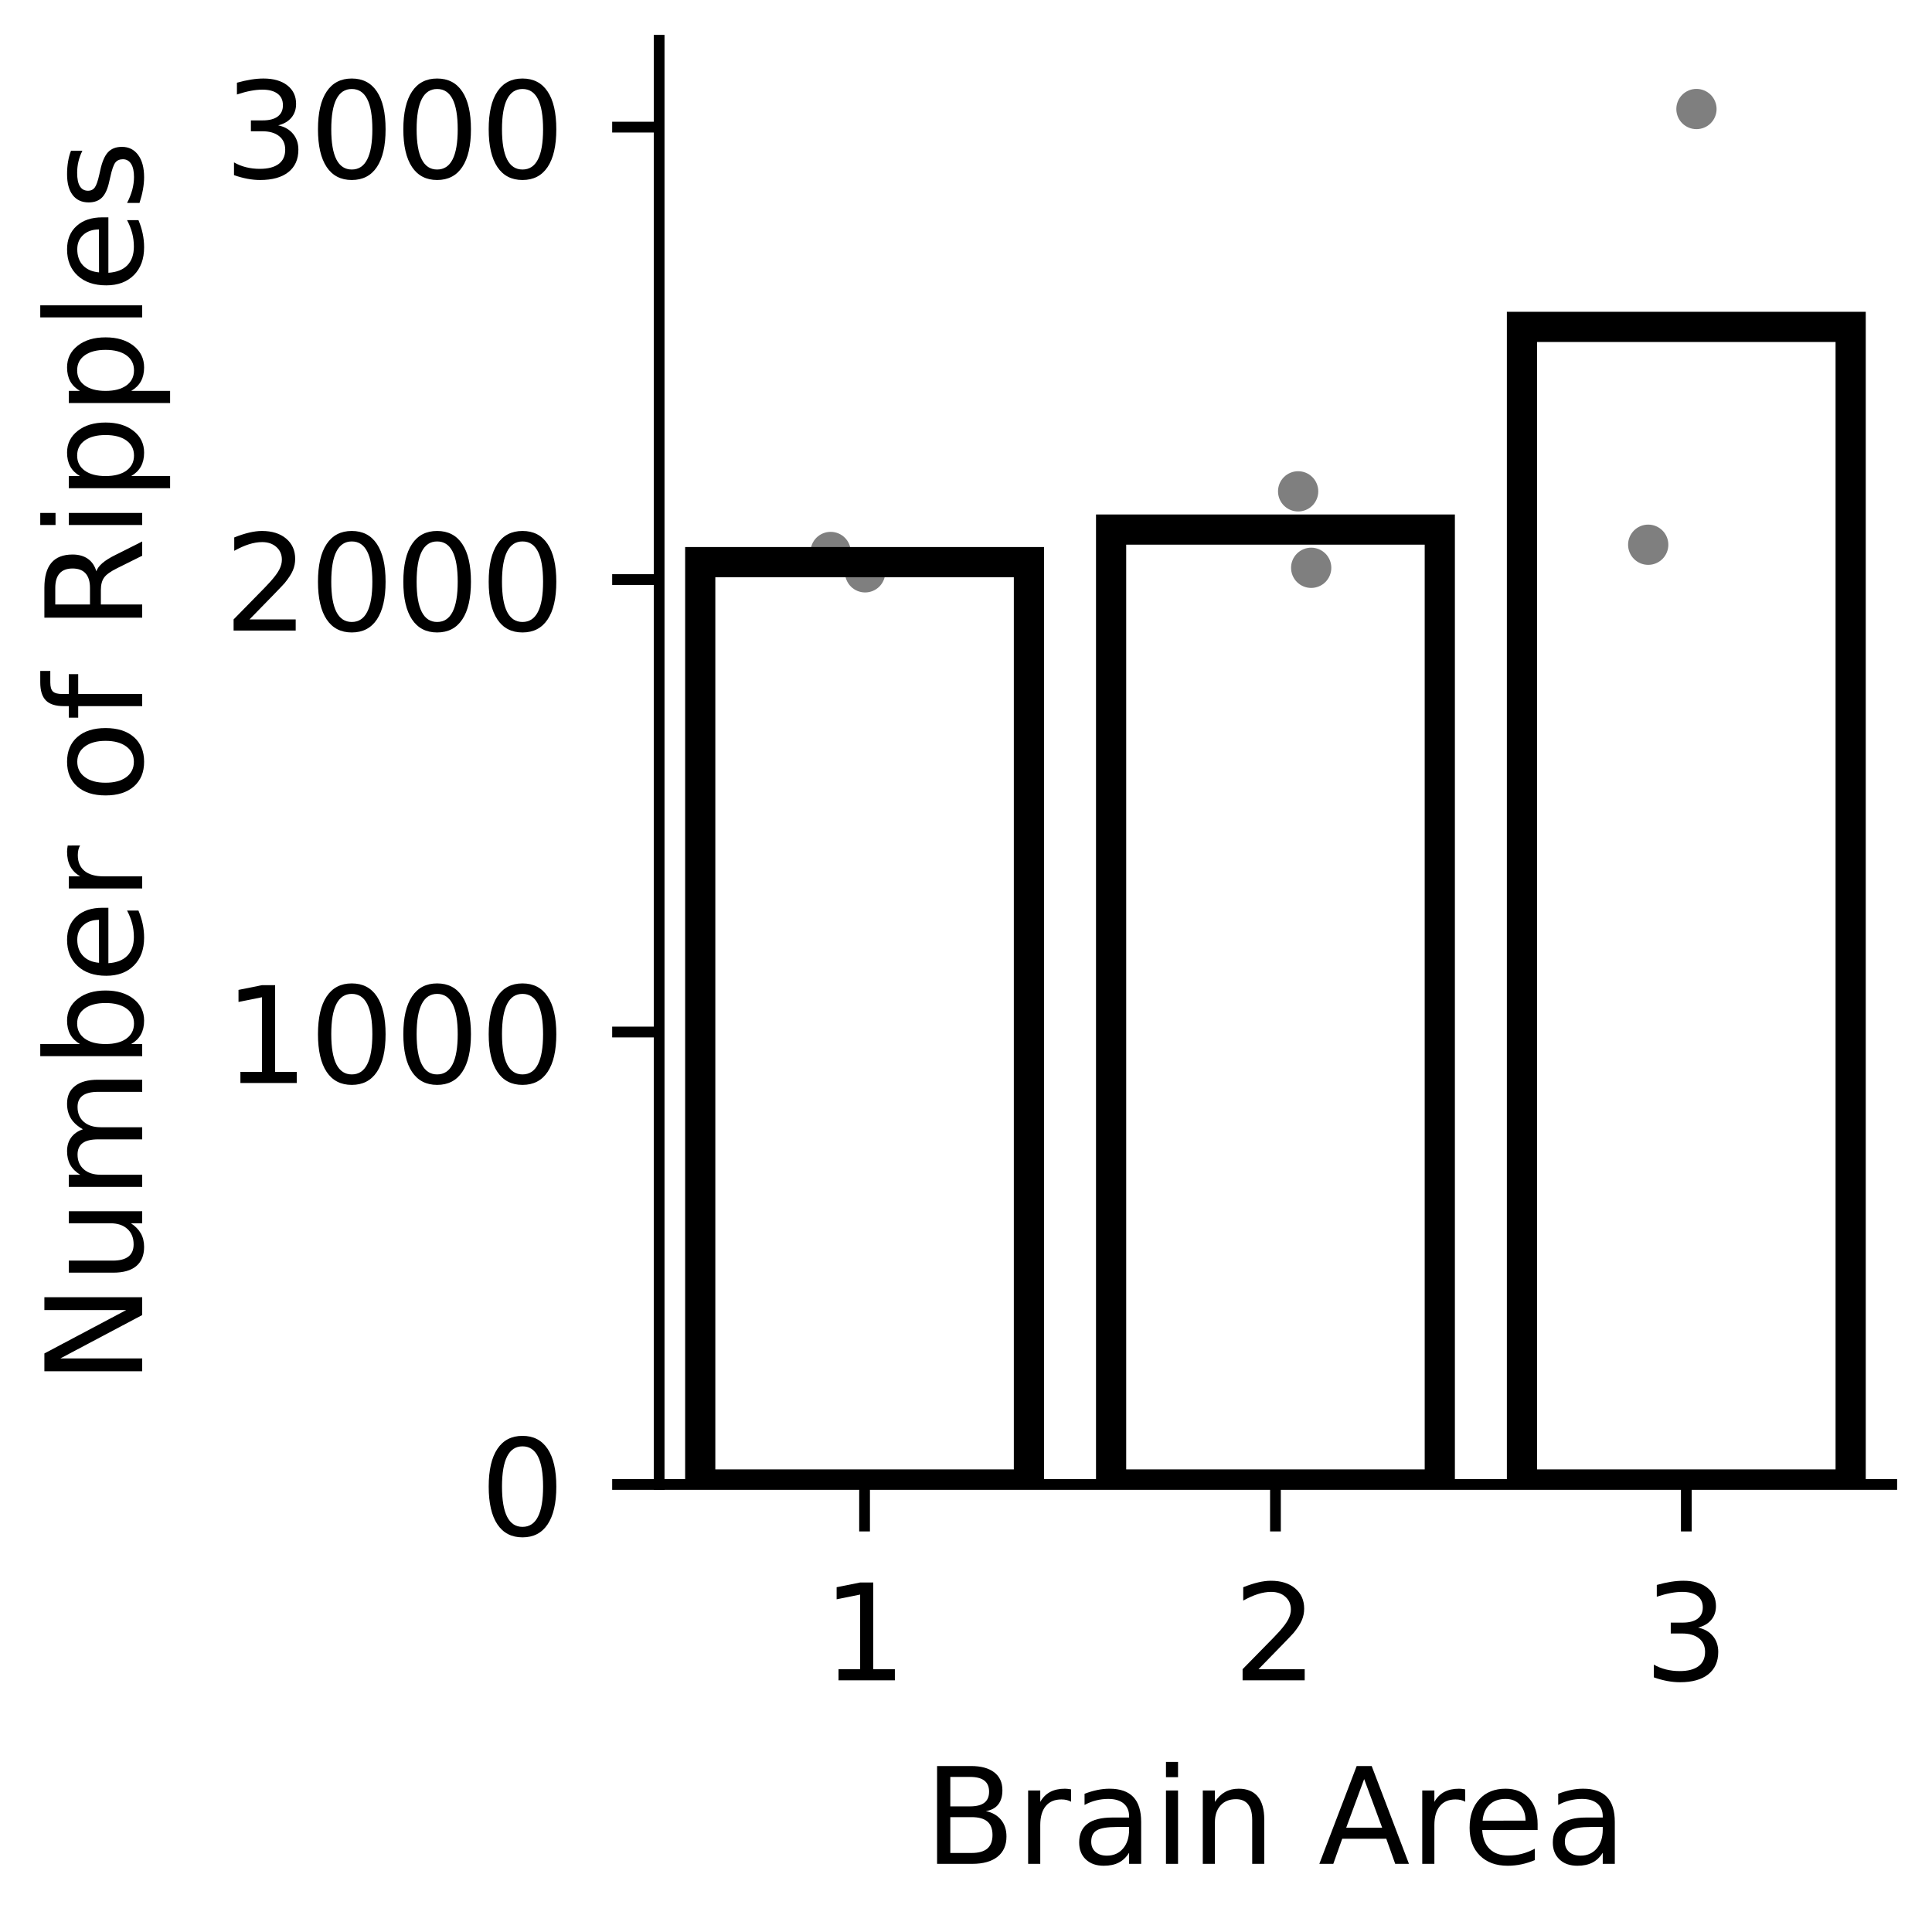
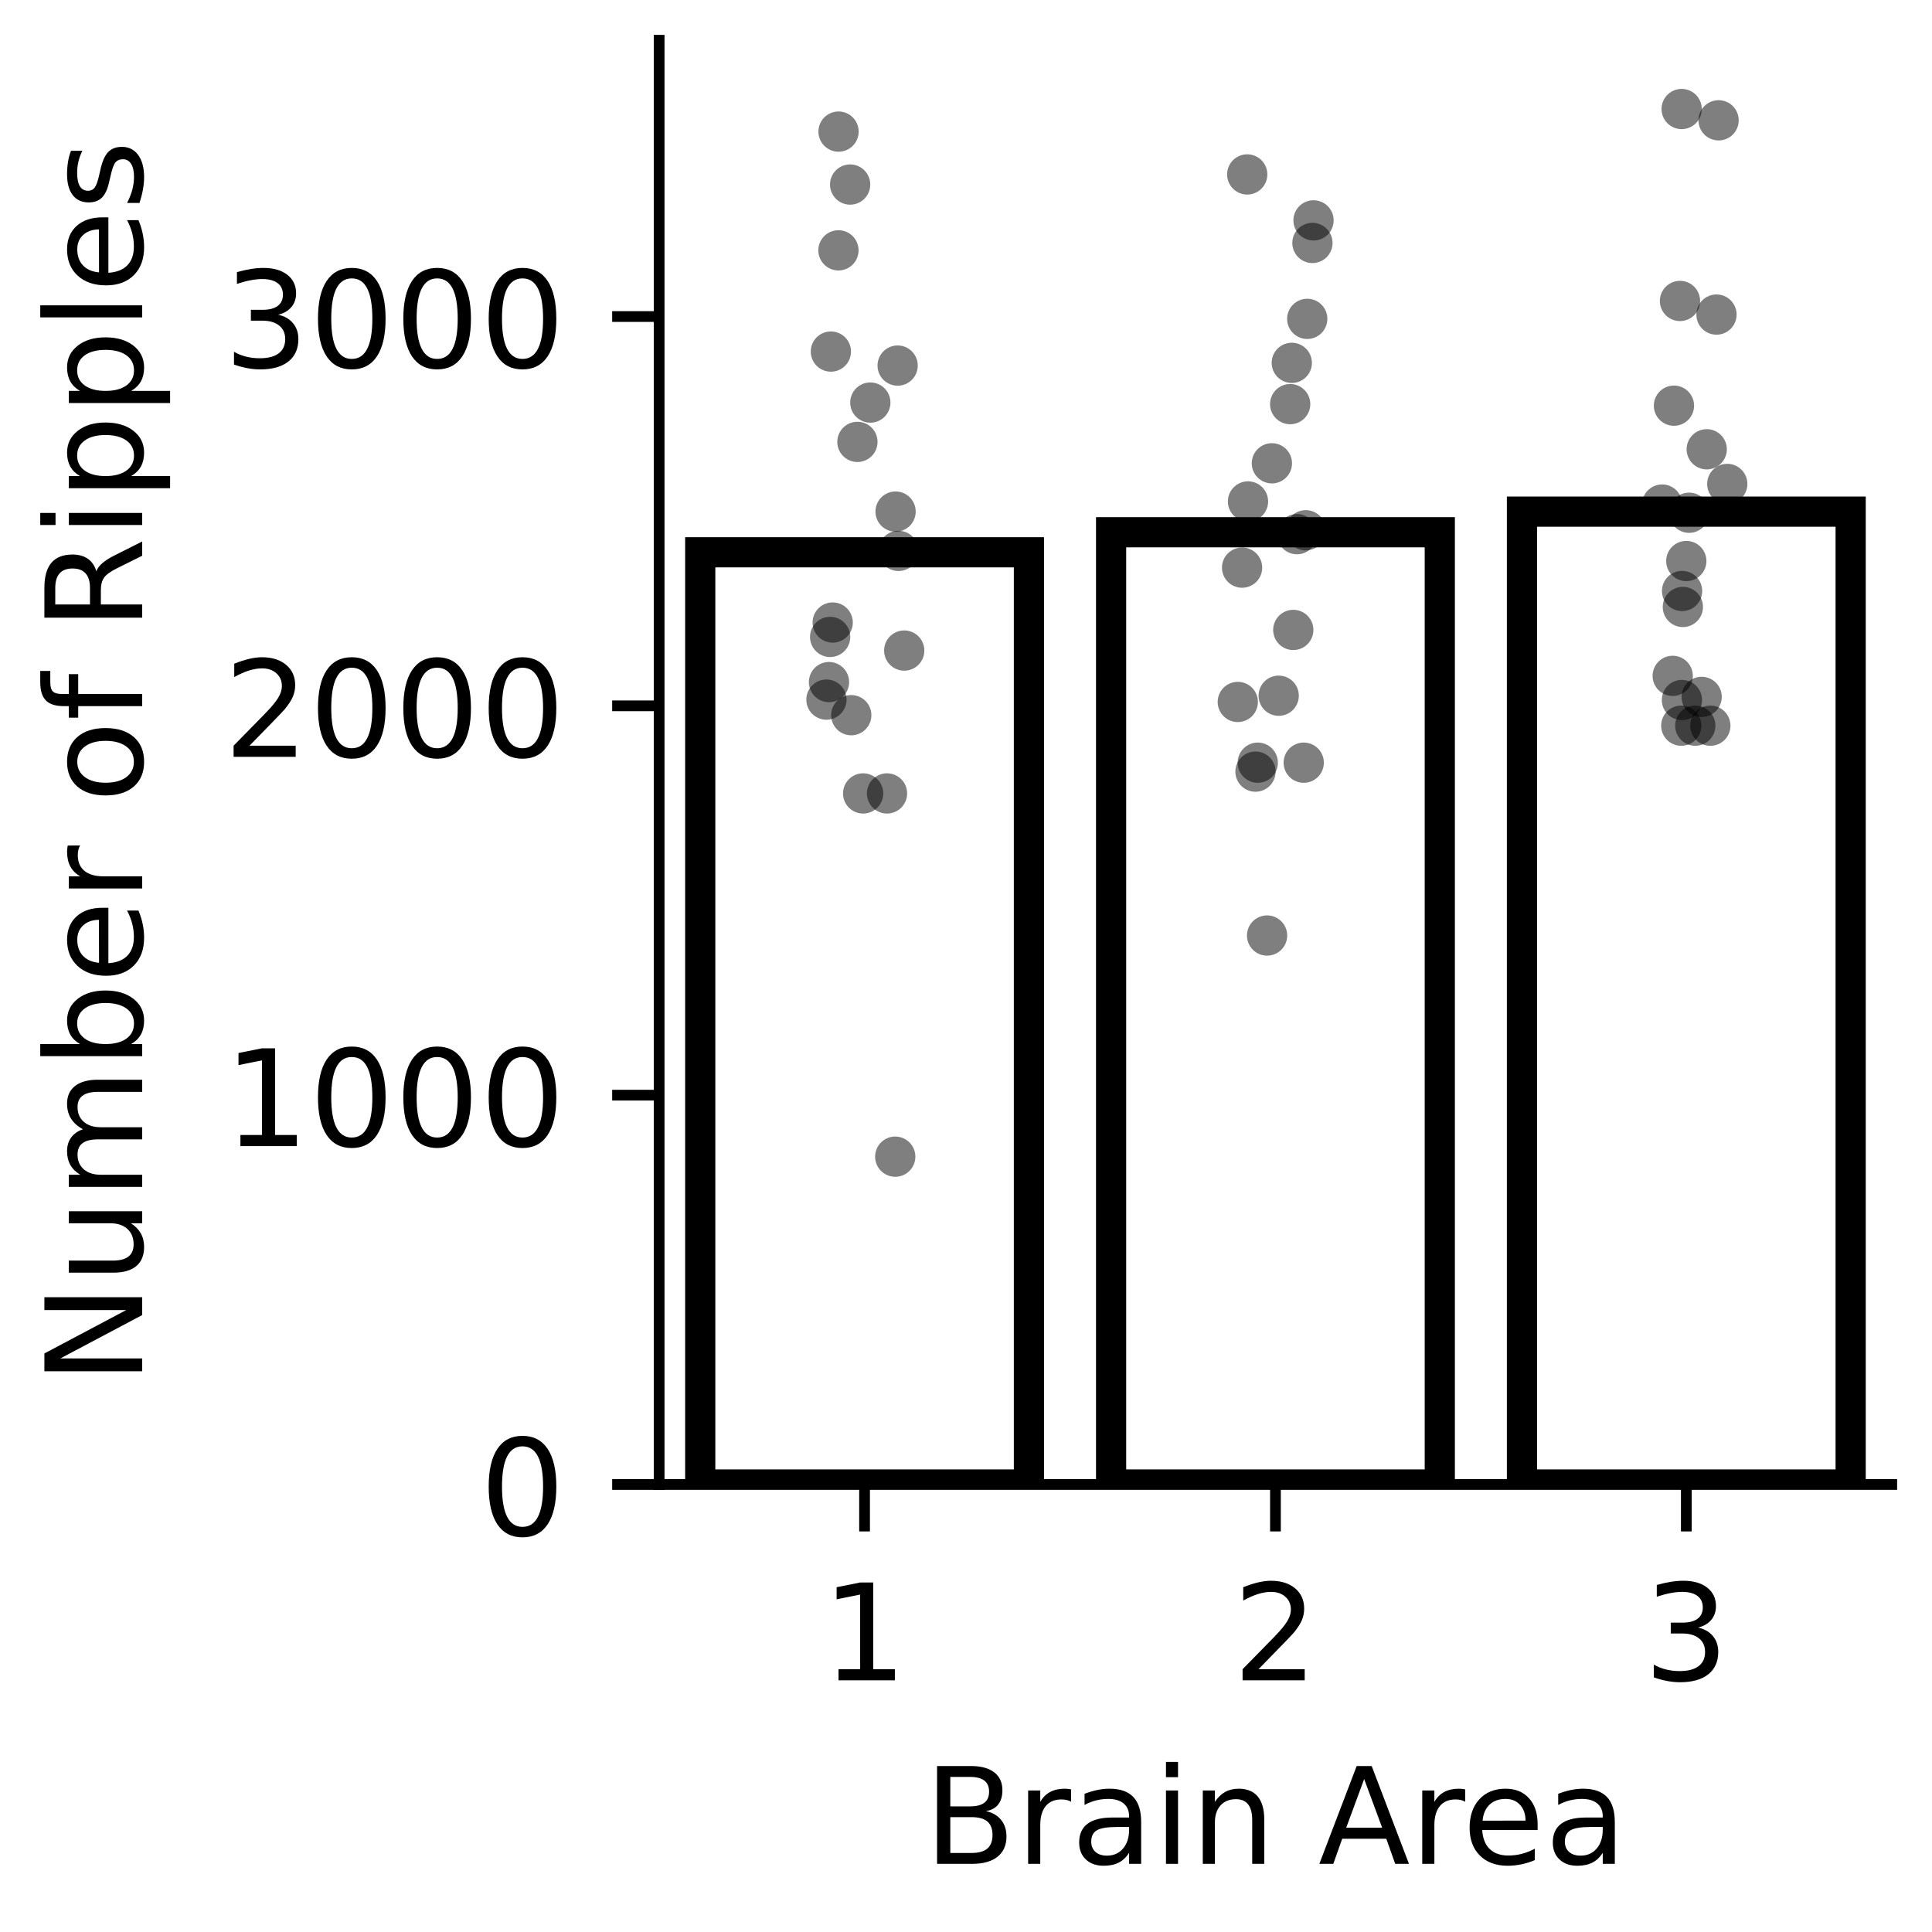
<svg xmlns="http://www.w3.org/2000/svg" xmlns:xlink="http://www.w3.org/1999/xlink" width="144pt" height="144pt" viewBox="0 0 144 144" version="1.1">
  <defs>
    <style type="text/css">*{stroke-linejoin: round; stroke-linecap: butt}</style>
  </defs>
  <g id="figure_1">
    <g id="axes_1">
      <g id="patch_1">
-         <path d="M 52.191 110.644  L 76.69 110.644  L 76.69 41.9  L 52.191 41.9  L 52.191 110.644  z " clip-path="url(#p83ba457197)" style="fill: none; stroke: #000000; stroke-width: 2.25; stroke-linejoin: miter" />
+         <path d="M 52.191 110.644  L 76.69 110.644  L 76.69 41.164  L 52.191 41.164  L 52.191 110.644  z " clip-path="url(#p26b67b774f)" style="fill: none; stroke: #000000; stroke-width: 2.25; stroke-linejoin: miter" />
      </g>
      <g id="patch_2">
-         <path d="M 82.815 110.644  L 107.314 110.644  L 107.314 39.471  L 82.815 39.471  L 82.815 110.644  z " clip-path="url(#p83ba457197)" style="fill: none; stroke: #000000; stroke-width: 2.25; stroke-linejoin: miter" />
+         <path d="M 82.815 110.644  L 107.314 110.644  L 107.314 39.671  L 82.815 39.671  L 82.815 110.644  z " clip-path="url(#p26b67b774f)" style="fill: none; stroke: #000000; stroke-width: 2.25; stroke-linejoin: miter" />
      </g>
      <g id="patch_3">
-         <path d="M 113.438 110.644  L 137.937 110.644  L 137.937 24.364  L 113.438 24.364  L 113.438 110.644  z " clip-path="url(#p83ba457197)" style="fill: none; stroke: #000000; stroke-width: 2.25; stroke-linejoin: miter" />
+         <path d="M 113.438 110.644  L 137.937 110.644  L 137.937 38.136  L 113.438 38.136  L 113.438 110.644  z " clip-path="url(#p26b67b774f)" style="fill: none; stroke: #000000; stroke-width: 2.25; stroke-linejoin: miter" />
      </g>
      <g id="matplotlib.axis_1">
        <g id="xtick_1">
          <g id="line2d_1">
            <defs>
-               <path id="mee7f74aeea" d="M 0 0  L 0 3.5  " style="stroke: #000000; stroke-width: 0.8" />
-             </defs>
-             <g>
-               <use xlink:href="#mee7f74aeea" x="64.44" y="110.644" style="stroke: #000000; stroke-width: 0.8" />
+               <path id="m1bb2f2db3e" d="M 0 0  L 0 3.5  " style="stroke: #000000; stroke-width: 0.8" />
+             </defs>
+             <g>
+               <use xlink:href="#m1bb2f2db3e" x="64.44" y="110.644" style="stroke: #000000; stroke-width: 0.8" />
            </g>
          </g>
          <g id="text_1">
            <g transform="translate(61.25901 125.2419) scale(0.1 -0.1)">
              <defs>
                <path id="DejaVuSans-31" d="M 794 531  L 1825 531  L 1825 4091  L 703 3866  L 703 4441  L 1819 4666  L 2450 4666  L 2450 531  L 3481 531  L 3481 0  L 794 0  L 794 531  z " transform="scale(0.015625)" />
              </defs>
              <use xlink:href="#DejaVuSans-31" />
            </g>
          </g>
        </g>
        <g id="xtick_2">
          <g id="line2d_2">
            <g>
-               <use xlink:href="#mee7f74aeea" x="95.064" y="110.644" style="stroke: #000000; stroke-width: 0.8" />
+               <use xlink:href="#m1bb2f2db3e" x="95.064" y="110.644" style="stroke: #000000; stroke-width: 0.8" />
            </g>
          </g>
          <g id="text_2">
            <g transform="translate(91.88281 125.2419) scale(0.1 -0.1)">
              <defs>
                <path id="DejaVuSans-32" d="M 1228 531  L 3431 531  L 3431 0  L 469 0  L 469 531  Q 828 903 1448 1529  Q 2069 2156 2228 2338  Q 2531 2678 2651 2914  Q 2772 3150 2772 3378  Q 2772 3750 2511 3984  Q 2250 4219 1831 4219  Q 1534 4219 1204 4116  Q 875 4013 500 3803  L 500 4441  Q 881 4594 1212 4672  Q 1544 4750 1819 4750  Q 2544 4750 2975 4387  Q 3406 4025 3406 3419  Q 3406 3131 3298 2873  Q 3191 2616 2906 2266  Q 2828 2175 2409 1742  Q 1991 1309 1228 531  z " transform="scale(0.015625)" />
              </defs>
              <use xlink:href="#DejaVuSans-32" />
            </g>
          </g>
        </g>
        <g id="xtick_3">
          <g id="line2d_3">
            <g>
-               <use xlink:href="#mee7f74aeea" x="125.688" y="110.644" style="stroke: #000000; stroke-width: 0.8" />
+               <use xlink:href="#m1bb2f2db3e" x="125.688" y="110.644" style="stroke: #000000; stroke-width: 0.8" />
            </g>
          </g>
          <g id="text_3">
            <g transform="translate(122.5066 125.2419) scale(0.1 -0.1)">
              <defs>
                <path id="DejaVuSans-33" d="M 2597 2516  Q 3050 2419 3304 2112  Q 3559 1806 3559 1356  Q 3559 666 3084 287  Q 2609 -91 1734 -91  Q 1441 -91 1130 -33  Q 819 25 488 141  L 488 750  Q 750 597 1062 519  Q 1375 441 1716 441  Q 2309 441 2620 675  Q 2931 909 2931 1356  Q 2931 1769 2642 2001  Q 2353 2234 1838 2234  L 1294 2234  L 1294 2753  L 1863 2753  Q 2328 2753 2575 2939  Q 2822 3125 2822 3475  Q 2822 3834 2567 4026  Q 2313 4219 1838 4219  Q 1578 4219 1281 4162  Q 984 4106 628 3988  L 628 4550  Q 988 4650 1302 4700  Q 1616 4750 1894 4750  Q 2613 4750 3031 4423  Q 3450 4097 3450 3541  Q 3450 3153 3228 2886  Q 3006 2619 2597 2516  z " transform="scale(0.015625)" />
              </defs>
              <use xlink:href="#DejaVuSans-33" />
            </g>
          </g>
        </g>
        <g id="text_4">
          <g transform="translate(68.86328 138.9201) scale(0.1 -0.1)">
            <defs>
              <path id="DejaVuSans-42" d="M 1259 2228  L 1259 519  L 2272 519  Q 2781 519 3026 730  Q 3272 941 3272 1375  Q 3272 1813 3026 2020  Q 2781 2228 2272 2228  L 1259 2228  z M 1259 4147  L 1259 2741  L 2194 2741  Q 2656 2741 2882 2914  Q 3109 3088 3109 3444  Q 3109 3797 2882 3972  Q 2656 4147 2194 4147  L 1259 4147  z M 628 4666  L 2241 4666  Q 2963 4666 3353 4366  Q 3744 4066 3744 3513  Q 3744 3084 3544 2831  Q 3344 2578 2956 2516  Q 3422 2416 3680 2098  Q 3938 1781 3938 1306  Q 3938 681 3513 340  Q 3088 0 2303 0  L 628 0  L 628 4666  z " transform="scale(0.015625)" />
              <path id="DejaVuSans-72" d="M 2631 2963  Q 2534 3019 2420 3045  Q 2306 3072 2169 3072  Q 1681 3072 1420 2755  Q 1159 2438 1159 1844  L 1159 0  L 581 0  L 581 3500  L 1159 3500  L 1159 2956  Q 1341 3275 1631 3429  Q 1922 3584 2338 3584  Q 2397 3584 2469 3576  Q 2541 3569 2628 3553  L 2631 2963  z " transform="scale(0.015625)" />
              <path id="DejaVuSans-61" d="M 2194 1759  Q 1497 1759 1228 1600  Q 959 1441 959 1056  Q 959 750 1161 570  Q 1363 391 1709 391  Q 2188 391 2477 730  Q 2766 1069 2766 1631  L 2766 1759  L 2194 1759  z M 3341 1997  L 3341 0  L 2766 0  L 2766 531  Q 2569 213 2275 61  Q 1981 -91 1556 -91  Q 1019 -91 701 211  Q 384 513 384 1019  Q 384 1609 779 1909  Q 1175 2209 1959 2209  L 2766 2209  L 2766 2266  Q 2766 2663 2505 2880  Q 2244 3097 1772 3097  Q 1472 3097 1187 3025  Q 903 2953 641 2809  L 641 3341  Q 956 3463 1253 3523  Q 1550 3584 1831 3584  Q 2591 3584 2966 3190  Q 3341 2797 3341 1997  z " transform="scale(0.015625)" />
              <path id="DejaVuSans-69" d="M 603 3500  L 1178 3500  L 1178 0  L 603 0  L 603 3500  z M 603 4863  L 1178 4863  L 1178 4134  L 603 4134  L 603 4863  z " transform="scale(0.015625)" />
              <path id="DejaVuSans-6e" d="M 3513 2113  L 3513 0  L 2938 0  L 2938 2094  Q 2938 2591 2744 2837  Q 2550 3084 2163 3084  Q 1697 3084 1428 2787  Q 1159 2491 1159 1978  L 1159 0  L 581 0  L 581 3500  L 1159 3500  L 1159 2956  Q 1366 3272 1645 3428  Q 1925 3584 2291 3584  Q 2894 3584 3203 3211  Q 3513 2838 3513 2113  z " transform="scale(0.015625)" />
              <path id="DejaVuSans-20" transform="scale(0.015625)" />
              <path id="DejaVuSans-41" d="M 2188 4044  L 1331 1722  L 3047 1722  L 2188 4044  z M 1831 4666  L 2547 4666  L 4325 0  L 3669 0  L 3244 1197  L 1141 1197  L 716 0  L 50 0  L 1831 4666  z " transform="scale(0.015625)" />
              <path id="DejaVuSans-65" d="M 3597 1894  L 3597 1613  L 953 1613  Q 991 1019 1311 708  Q 1631 397 2203 397  Q 2534 397 2845 478  Q 3156 559 3463 722  L 3463 178  Q 3153 47 2828 -22  Q 2503 -91 2169 -91  Q 1331 -91 842 396  Q 353 884 353 1716  Q 353 2575 817 3079  Q 1281 3584 2069 3584  Q 2775 3584 3186 3129  Q 3597 2675 3597 1894  z M 3022 2063  Q 3016 2534 2758 2815  Q 2500 3097 2075 3097  Q 1594 3097 1305 2825  Q 1016 2553 972 2059  L 3022 2063  z " transform="scale(0.015625)" />
            </defs>
            <use xlink:href="#DejaVuSans-42" />
            <use xlink:href="#DejaVuSans-72" transform="translate(68.60352 0)" />
            <use xlink:href="#DejaVuSans-61" transform="translate(109.7168 0)" />
            <use xlink:href="#DejaVuSans-69" transform="translate(170.9961 0)" />
            <use xlink:href="#DejaVuSans-6e" transform="translate(198.7793 0)" />
            <use xlink:href="#DejaVuSans-20" transform="translate(262.1582 0)" />
            <use xlink:href="#DejaVuSans-41" transform="translate(293.9453 0)" />
            <use xlink:href="#DejaVuSans-72" transform="translate(362.3535 0)" />
            <use xlink:href="#DejaVuSans-65" transform="translate(401.2168 0)" />
            <use xlink:href="#DejaVuSans-61" transform="translate(462.7402 0)" />
          </g>
        </g>
      </g>
      <g id="matplotlib.axis_2">
        <g id="ytick_1">
          <g id="line2d_4">
            <defs>
-               <path id="m856e817e7b" d="M 0 0  L -3.5 0  " style="stroke: #000000; stroke-width: 0.8" />
-             </defs>
-             <g>
-               <use xlink:href="#m856e817e7b" x="49.128" y="110.644" style="stroke: #000000; stroke-width: 0.8" />
+               <path id="m06c68f6e91" d="M 0 0  L -3.5 0  " style="stroke: #000000; stroke-width: 0.8" />
+             </defs>
+             <g>
+               <use xlink:href="#m06c68f6e91" x="49.128" y="110.644" style="stroke: #000000; stroke-width: 0.8" />
            </g>
          </g>
          <g id="text_5">
            <g transform="translate(35.76586 114.4427) scale(0.1 -0.1)">
              <defs>
                <path id="DejaVuSans-30" d="M 2034 4250  Q 1547 4250 1301 3770  Q 1056 3291 1056 2328  Q 1056 1369 1301 889  Q 1547 409 2034 409  Q 2525 409 2770 889  Q 3016 1369 3016 2328  Q 3016 3291 2770 3770  Q 2525 4250 2034 4250  z M 2034 4750  Q 2819 4750 3233 4129  Q 3647 3509 3647 2328  Q 3647 1150 3233 529  Q 2819 -91 2034 -91  Q 1250 -91 836 529  Q 422 1150 422 2328  Q 422 3509 836 4129  Q 1250 4750 2034 4750  z " transform="scale(0.015625)" />
              </defs>
              <use xlink:href="#DejaVuSans-30" />
            </g>
          </g>
        </g>
        <g id="ytick_2">
          <g id="line2d_5">
            <g>
-               <use xlink:href="#m856e817e7b" x="49.128" y="76.921" style="stroke: #000000; stroke-width: 0.8" />
+               <use xlink:href="#m06c68f6e91" x="49.128" y="81.626" style="stroke: #000000; stroke-width: 0.8" />
            </g>
          </g>
          <g id="text_6">
-             <g transform="translate(16.67836 80.7199) scale(0.1 -0.1)">
+             <g transform="translate(16.67836 85.42563) scale(0.1 -0.1)">
              <use xlink:href="#DejaVuSans-31" />
              <use xlink:href="#DejaVuSans-30" transform="translate(63.62305 0)" />
              <use xlink:href="#DejaVuSans-30" transform="translate(127.2461 0)" />
              <use xlink:href="#DejaVuSans-30" transform="translate(190.8691 0)" />
            </g>
          </g>
        </g>
        <g id="ytick_3">
          <g id="line2d_6">
            <g>
-               <use xlink:href="#m856e817e7b" x="49.128" y="43.198" style="stroke: #000000; stroke-width: 0.8" />
+               <use xlink:href="#m06c68f6e91" x="49.128" y="52.609" style="stroke: #000000; stroke-width: 0.8" />
            </g>
          </g>
          <g id="text_7">
-             <g transform="translate(16.67836 46.99707) scale(0.1 -0.1)">
+             <g transform="translate(16.67836 56.40854) scale(0.1 -0.1)">
              <use xlink:href="#DejaVuSans-32" />
              <use xlink:href="#DejaVuSans-30" transform="translate(63.62305 0)" />
              <use xlink:href="#DejaVuSans-30" transform="translate(127.2461 0)" />
              <use xlink:href="#DejaVuSans-30" transform="translate(190.8691 0)" />
            </g>
          </g>
        </g>
        <g id="ytick_4">
          <g id="line2d_7">
            <g>
-               <use xlink:href="#m856e817e7b" x="49.128" y="9.475" style="stroke: #000000; stroke-width: 0.8" />
+               <use xlink:href="#m06c68f6e91" x="49.128" y="23.592" style="stroke: #000000; stroke-width: 0.8" />
            </g>
          </g>
          <g id="text_8">
-             <g transform="translate(16.67836 13.27424) scale(0.1 -0.1)">
+             <g transform="translate(16.67836 27.39144) scale(0.1 -0.1)">
              <use xlink:href="#DejaVuSans-33" />
              <use xlink:href="#DejaVuSans-30" transform="translate(63.62305 0)" />
              <use xlink:href="#DejaVuSans-30" transform="translate(127.2461 0)" />
              <use xlink:href="#DejaVuSans-30" transform="translate(190.8691 0)" />
            </g>
          </g>
        </g>
        <g id="text_9">
          <g transform="translate(10.59868 103.1875) rotate(-90) scale(0.1 -0.1)">
            <defs>
              <path id="DejaVuSans-4e" d="M 628 4666  L 1478 4666  L 3547 763  L 3547 4666  L 4159 4666  L 4159 0  L 3309 0  L 1241 3903  L 1241 0  L 628 0  L 628 4666  z " transform="scale(0.015625)" />
              <path id="DejaVuSans-75" d="M 544 1381  L 544 3500  L 1119 3500  L 1119 1403  Q 1119 906 1312 657  Q 1506 409 1894 409  Q 2359 409 2629 706  Q 2900 1003 2900 1516  L 2900 3500  L 3475 3500  L 3475 0  L 2900 0  L 2900 538  Q 2691 219 2414 64  Q 2138 -91 1772 -91  Q 1169 -91 856 284  Q 544 659 544 1381  z M 1991 3584  L 1991 3584  z " transform="scale(0.015625)" />
              <path id="DejaVuSans-6d" d="M 3328 2828  Q 3544 3216 3844 3400  Q 4144 3584 4550 3584  Q 5097 3584 5394 3201  Q 5691 2819 5691 2113  L 5691 0  L 5113 0  L 5113 2094  Q 5113 2597 4934 2840  Q 4756 3084 4391 3084  Q 3944 3084 3684 2787  Q 3425 2491 3425 1978  L 3425 0  L 2847 0  L 2847 2094  Q 2847 2600 2669 2842  Q 2491 3084 2119 3084  Q 1678 3084 1418 2786  Q 1159 2488 1159 1978  L 1159 0  L 581 0  L 581 3500  L 1159 3500  L 1159 2956  Q 1356 3278 1631 3431  Q 1906 3584 2284 3584  Q 2666 3584 2933 3390  Q 3200 3197 3328 2828  z " transform="scale(0.015625)" />
              <path id="DejaVuSans-62" d="M 3116 1747  Q 3116 2381 2855 2742  Q 2594 3103 2138 3103  Q 1681 3103 1420 2742  Q 1159 2381 1159 1747  Q 1159 1113 1420 752  Q 1681 391 2138 391  Q 2594 391 2855 752  Q 3116 1113 3116 1747  z M 1159 2969  Q 1341 3281 1617 3432  Q 1894 3584 2278 3584  Q 2916 3584 3314 3078  Q 3713 2572 3713 1747  Q 3713 922 3314 415  Q 2916 -91 2278 -91  Q 1894 -91 1617 61  Q 1341 213 1159 525  L 1159 0  L 581 0  L 581 4863  L 1159 4863  L 1159 2969  z " transform="scale(0.015625)" />
              <path id="DejaVuSans-6f" d="M 1959 3097  Q 1497 3097 1228 2736  Q 959 2375 959 1747  Q 959 1119 1226 758  Q 1494 397 1959 397  Q 2419 397 2687 759  Q 2956 1122 2956 1747  Q 2956 2369 2687 2733  Q 2419 3097 1959 3097  z M 1959 3584  Q 2709 3584 3137 3096  Q 3566 2609 3566 1747  Q 3566 888 3137 398  Q 2709 -91 1959 -91  Q 1206 -91 779 398  Q 353 888 353 1747  Q 353 2609 779 3096  Q 1206 3584 1959 3584  z " transform="scale(0.015625)" />
              <path id="DejaVuSans-66" d="M 2375 4863  L 2375 4384  L 1825 4384  Q 1516 4384 1395 4259  Q 1275 4134 1275 3809  L 1275 3500  L 2222 3500  L 2222 3053  L 1275 3053  L 1275 0  L 697 0  L 697 3053  L 147 3053  L 147 3500  L 697 3500  L 697 3744  Q 697 4328 969 4595  Q 1241 4863 1831 4863  L 2375 4863  z " transform="scale(0.015625)" />
              <path id="DejaVuSans-52" d="M 2841 2188  Q 3044 2119 3236 1894  Q 3428 1669 3622 1275  L 4263 0  L 3584 0  L 2988 1197  Q 2756 1666 2539 1819  Q 2322 1972 1947 1972  L 1259 1972  L 1259 0  L 628 0  L 628 4666  L 2053 4666  Q 2853 4666 3247 4331  Q 3641 3997 3641 3322  Q 3641 2881 3436 2590  Q 3231 2300 2841 2188  z M 1259 4147  L 1259 2491  L 2053 2491  Q 2509 2491 2742 2702  Q 2975 2913 2975 3322  Q 2975 3731 2742 3939  Q 2509 4147 2053 4147  L 1259 4147  z " transform="scale(0.015625)" />
              <path id="DejaVuSans-70" d="M 1159 525  L 1159 -1331  L 581 -1331  L 581 3500  L 1159 3500  L 1159 2969  Q 1341 3281 1617 3432  Q 1894 3584 2278 3584  Q 2916 3584 3314 3078  Q 3713 2572 3713 1747  Q 3713 922 3314 415  Q 2916 -91 2278 -91  Q 1894 -91 1617 61  Q 1341 213 1159 525  z M 3116 1747  Q 3116 2381 2855 2742  Q 2594 3103 2138 3103  Q 1681 3103 1420 2742  Q 1159 2381 1159 1747  Q 1159 1113 1420 752  Q 1681 391 2138 391  Q 2594 391 2855 752  Q 3116 1113 3116 1747  z " transform="scale(0.015625)" />
              <path id="DejaVuSans-6c" d="M 603 4863  L 1178 4863  L 1178 0  L 603 0  L 603 4863  z " transform="scale(0.015625)" />
              <path id="DejaVuSans-73" d="M 2834 3397  L 2834 2853  Q 2591 2978 2328 3040  Q 2066 3103 1784 3103  Q 1356 3103 1142 2972  Q 928 2841 928 2578  Q 928 2378 1081 2264  Q 1234 2150 1697 2047  L 1894 2003  Q 2506 1872 2764 1633  Q 3022 1394 3022 966  Q 3022 478 2636 193  Q 2250 -91 1575 -91  Q 1294 -91 989 -36  Q 684 19 347 128  L 347 722  Q 666 556 975 473  Q 1284 391 1588 391  Q 1994 391 2212 530  Q 2431 669 2431 922  Q 2431 1156 2273 1281  Q 2116 1406 1581 1522  L 1381 1569  Q 847 1681 609 1914  Q 372 2147 372 2553  Q 372 3047 722 3315  Q 1072 3584 1716 3584  Q 2034 3584 2315 3537  Q 2597 3491 2834 3397  z " transform="scale(0.015625)" />
            </defs>
            <use xlink:href="#DejaVuSans-4e" />
            <use xlink:href="#DejaVuSans-75" transform="translate(74.80469 0)" />
            <use xlink:href="#DejaVuSans-6d" transform="translate(138.1836 0)" />
            <use xlink:href="#DejaVuSans-62" transform="translate(235.5957 0)" />
            <use xlink:href="#DejaVuSans-65" transform="translate(299.0723 0)" />
            <use xlink:href="#DejaVuSans-72" transform="translate(360.5957 0)" />
            <use xlink:href="#DejaVuSans-20" transform="translate(401.709 0)" />
            <use xlink:href="#DejaVuSans-6f" transform="translate(433.4961 0)" />
            <use xlink:href="#DejaVuSans-66" transform="translate(494.6777 0)" />
            <use xlink:href="#DejaVuSans-20" transform="translate(529.8828 0)" />
            <use xlink:href="#DejaVuSans-52" transform="translate(561.6699 0)" />
            <use xlink:href="#DejaVuSans-69" transform="translate(631.1523 0)" />
            <use xlink:href="#DejaVuSans-70" transform="translate(658.9355 0)" />
            <use xlink:href="#DejaVuSans-70" transform="translate(722.4121 0)" />
            <use xlink:href="#DejaVuSans-6c" transform="translate(785.8887 0)" />
            <use xlink:href="#DejaVuSans-65" transform="translate(813.6719 0)" />
            <use xlink:href="#DejaVuSans-73" transform="translate(875.1953 0)" />
          </g>
        </g>
      </g>
      <g id="patch_4">
        <path d="M 49.128 110.644  L 49.128 3  " style="fill: none; stroke: #000000; stroke-width: 0.8; stroke-linejoin: miter; stroke-linecap: square" />
      </g>
      <g id="patch_5">
        <path d="M 49.128 110.644  L 141 110.644  " style="fill: none; stroke: #000000; stroke-width: 0.8; stroke-linejoin: miter; stroke-linecap: square" />
      </g>
      <g id="PathCollection_1">
        <defs>
-           <path id="m64ce229330" d="M 0 1.5  C 0.398 1.5 0.779 1.342 1.061 1.061  C 1.342 0.779 1.5 0.398 1.5 0  C 1.5 -0.398 1.342 -0.779 1.061 -1.061  C 0.779 -1.342 0.398 -1.5 0 -1.5  C -0.398 -1.5 -0.779 -1.342 -1.061 -1.061  C -1.342 -0.779 -1.5 -0.398 -1.5 0  C -1.5 0.398 -1.342 0.779 -1.061 1.061  C -0.779 1.342 -0.398 1.5 0 1.5  z " />
+           <path id="mf75fb66a50" d="M 0 1.5  C 0.398 1.5 0.779 1.342 1.061 1.061  C 1.342 0.779 1.5 0.398 1.5 0  C 1.5 -0.398 1.342 -0.779 1.061 -1.061  C 0.779 -1.342 0.398 -1.5 0 -1.5  C -0.398 -1.5 -0.779 -1.342 -1.061 -1.061  C -1.342 -0.779 -1.5 -0.398 -1.5 0  C -1.5 0.398 -1.342 0.779 -1.061 1.061  C -0.779 1.342 -0.398 1.5 0 1.5  z " />
        </defs>
-         <g clip-path="url(#p83ba457197)">
-           <use xlink:href="#m64ce229330" x="64.481" y="42.658" style="fill-opacity: 0.5" />
-           <use xlink:href="#m64ce229330" x="61.911" y="41.141" style="fill-opacity: 0.5" />
+         <g clip-path="url(#p26b67b774f)">
+           <use xlink:href="#mf75fb66a50" x="61.598" y="52.145" style="fill-opacity: 0.5" />
+           <use xlink:href="#mf75fb66a50" x="61.789" y="50.839" style="fill-opacity: 0.5" />
+           <use xlink:href="#mf75fb66a50" x="66.969" y="41.061" style="fill-opacity: 0.5" />
+           <use xlink:href="#mf75fb66a50" x="61.874" y="47.473" style="fill-opacity: 0.5" />
+           <use xlink:href="#mf75fb66a50" x="66.751" y="38.13" style="fill-opacity: 0.5" />
+           <use xlink:href="#mf75fb66a50" x="63.448" y="53.306" style="fill-opacity: 0.5" />
+           <use xlink:href="#mf75fb66a50" x="62.493" y="18.659" style="fill-opacity: 0.5" />
+           <use xlink:href="#mf75fb66a50" x="63.907" y="32.936" style="fill-opacity: 0.5" />
+           <use xlink:href="#mf75fb66a50" x="64.869" y="30.005" style="fill-opacity: 0.5" />
+           <use xlink:href="#mf75fb66a50" x="61.929" y="26.204" style="fill-opacity: 0.5" />
+           <use xlink:href="#mf75fb66a50" x="64.334" y="59.138" style="fill-opacity: 0.5" />
+           <use xlink:href="#mf75fb66a50" x="66.113" y="59.138" style="fill-opacity: 0.5" />
+           <use xlink:href="#mf75fb66a50" x="66.726" y="86.211" style="fill-opacity: 0.5" />
+           <use xlink:href="#mf75fb66a50" x="66.905" y="27.248" style="fill-opacity: 0.5" />
+           <use xlink:href="#mf75fb66a50" x="62.064" y="46.4" style="fill-opacity: 0.5" />
+           <use xlink:href="#mf75fb66a50" x="62.5" y="9.809" style="fill-opacity: 0.5" />
+           <use xlink:href="#mf75fb66a50" x="63.364" y="13.755" style="fill-opacity: 0.5" />
+           <use xlink:href="#mf75fb66a50" x="67.396" y="48.489" style="fill-opacity: 0.5" />
        </g>
      </g>
      <g id="PathCollection_2">
-         <g clip-path="url(#p83ba457197)">
-           <use xlink:href="#m64ce229330" x="96.756" y="36.622" style="fill-opacity: 0.5" />
-           <use xlink:href="#m64ce229330" x="97.728" y="42.321" style="fill-opacity: 0.5" />
+         <g clip-path="url(#p26b67b774f)">
+           <use xlink:href="#mf75fb66a50" x="96.394" y="46.951" style="fill-opacity: 0.5" />
+           <use xlink:href="#mf75fb66a50" x="95.307" y="51.855" style="fill-opacity: 0.5" />
+           <use xlink:href="#mf75fb66a50" x="96.667" y="39.813" style="fill-opacity: 0.5" />
+           <use xlink:href="#mf75fb66a50" x="92.258" y="52.319" style="fill-opacity: 0.5" />
+           <use xlink:href="#mf75fb66a50" x="94.799" y="34.532" style="fill-opacity: 0.5" />
+           <use xlink:href="#mf75fb66a50" x="94.441" y="69.729" style="fill-opacity: 0.5" />
+           <use xlink:href="#mf75fb66a50" x="97.903" y="16.425" style="fill-opacity: 0.5" />
+           <use xlink:href="#mf75fb66a50" x="97.434" y="23.766" style="fill-opacity: 0.5" />
+           <use xlink:href="#mf75fb66a50" x="96.162" y="30.121" style="fill-opacity: 0.5" />
+           <use xlink:href="#mf75fb66a50" x="97.821" y="18.108" style="fill-opacity: 0.5" />
+           <use xlink:href="#mf75fb66a50" x="93.747" y="56.846" style="fill-opacity: 0.5" />
+           <use xlink:href="#mf75fb66a50" x="97.172" y="56.846" style="fill-opacity: 0.5" />
+           <use xlink:href="#mf75fb66a50" x="93.019" y="37.375" style="fill-opacity: 0.5" />
+           <use xlink:href="#mf75fb66a50" x="92.578" y="42.308" style="fill-opacity: 0.5" />
+           <use xlink:href="#mf75fb66a50" x="93.577" y="57.513" style="fill-opacity: 0.5" />
+           <use xlink:href="#mf75fb66a50" x="92.961" y="13.001" style="fill-opacity: 0.5" />
+           <use xlink:href="#mf75fb66a50" x="97.325" y="39.523" style="fill-opacity: 0.5" />
+           <use xlink:href="#mf75fb66a50" x="96.282" y="27.045" style="fill-opacity: 0.5" />
        </g>
      </g>
      <g id="PathCollection_3">
-         <g clip-path="url(#p83ba457197)">
-           <use xlink:href="#m64ce229330" x="122.848" y="40.601" style="fill-opacity: 0.5" />
-           <use xlink:href="#m64ce229330" x="126.444" y="8.126" style="fill-opacity: 0.5" />
+         <g clip-path="url(#p26b67b774f)">
+           <use xlink:href="#mf75fb66a50" x="124.674" y="50.375" style="fill-opacity: 0.5" />
+           <use xlink:href="#mf75fb66a50" x="125.216" y="22.432" style="fill-opacity: 0.5" />
+           <use xlink:href="#mf75fb66a50" x="125.897" y="38.217" style="fill-opacity: 0.5" />
+           <use xlink:href="#mf75fb66a50" x="127.479" y="54.089" style="fill-opacity: 0.5" />
+           <use xlink:href="#mf75fb66a50" x="123.887" y="37.607" style="fill-opacity: 0.5" />
+           <use xlink:href="#mf75fb66a50" x="125.431" y="45.239" style="fill-opacity: 0.5" />
+           <use xlink:href="#mf75fb66a50" x="127.937" y="23.447" style="fill-opacity: 0.5" />
+           <use xlink:href="#mf75fb66a50" x="128.74" y="36.07" style="fill-opacity: 0.5" />
+           <use xlink:href="#mf75fb66a50" x="125.372" y="44.049" style="fill-opacity: 0.5" />
+           <use xlink:href="#mf75fb66a50" x="124.767" y="30.237" style="fill-opacity: 0.5" />
+           <use xlink:href="#mf75fb66a50" x="125.313" y="54.089" style="fill-opacity: 0.5" />
+           <use xlink:href="#mf75fb66a50" x="126.356" y="54.089" style="fill-opacity: 0.5" />
+           <use xlink:href="#mf75fb66a50" x="126.831" y="51.942" style="fill-opacity: 0.5" />
+           <use xlink:href="#mf75fb66a50" x="125.687" y="41.815" style="fill-opacity: 0.5" />
+           <use xlink:href="#mf75fb66a50" x="125.361" y="52.174" style="fill-opacity: 0.5" />
+           <use xlink:href="#mf75fb66a50" x="125.341" y="8.126" style="fill-opacity: 0.5" />
+           <use xlink:href="#mf75fb66a50" x="128.094" y="8.968" style="fill-opacity: 0.5" />
+           <use xlink:href="#mf75fb66a50" x="127.21" y="33.487" style="fill-opacity: 0.5" />
        </g>
      </g>
    </g>
  </g>
  <defs>
-     <clipPath id="p83ba457197">
+     <clipPath id="p26b67b774f">
      <rect x="49.128" y="3" width="91.871" height="107.643" />
    </clipPath>
  </defs>
</svg>
